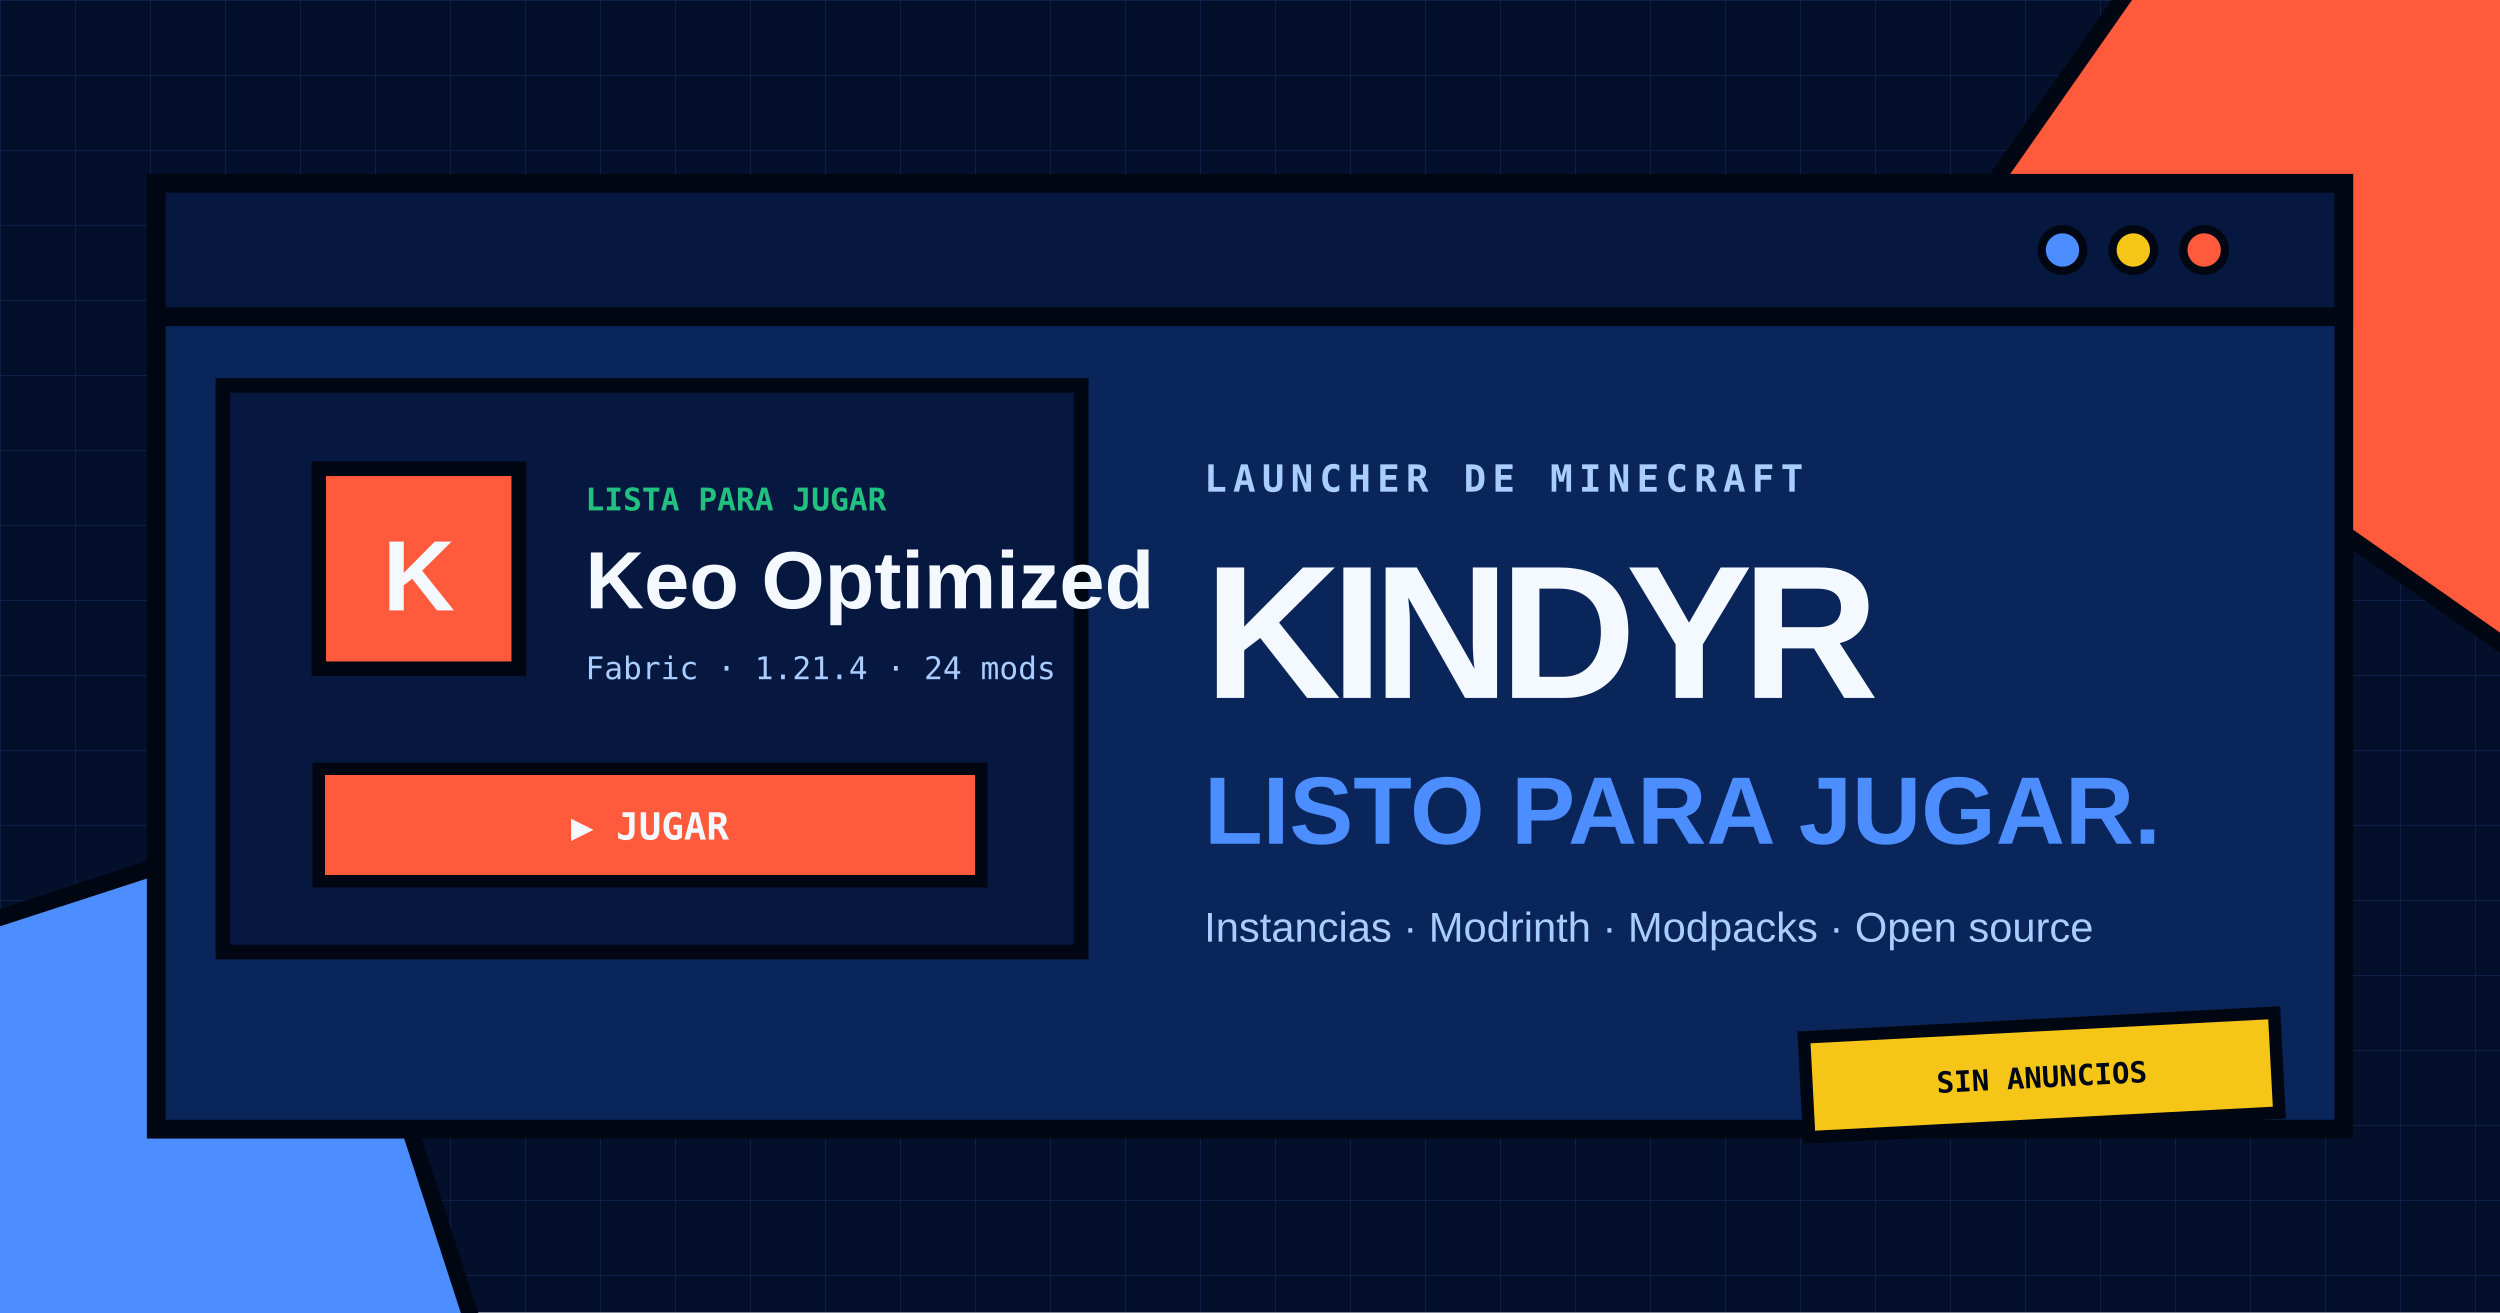
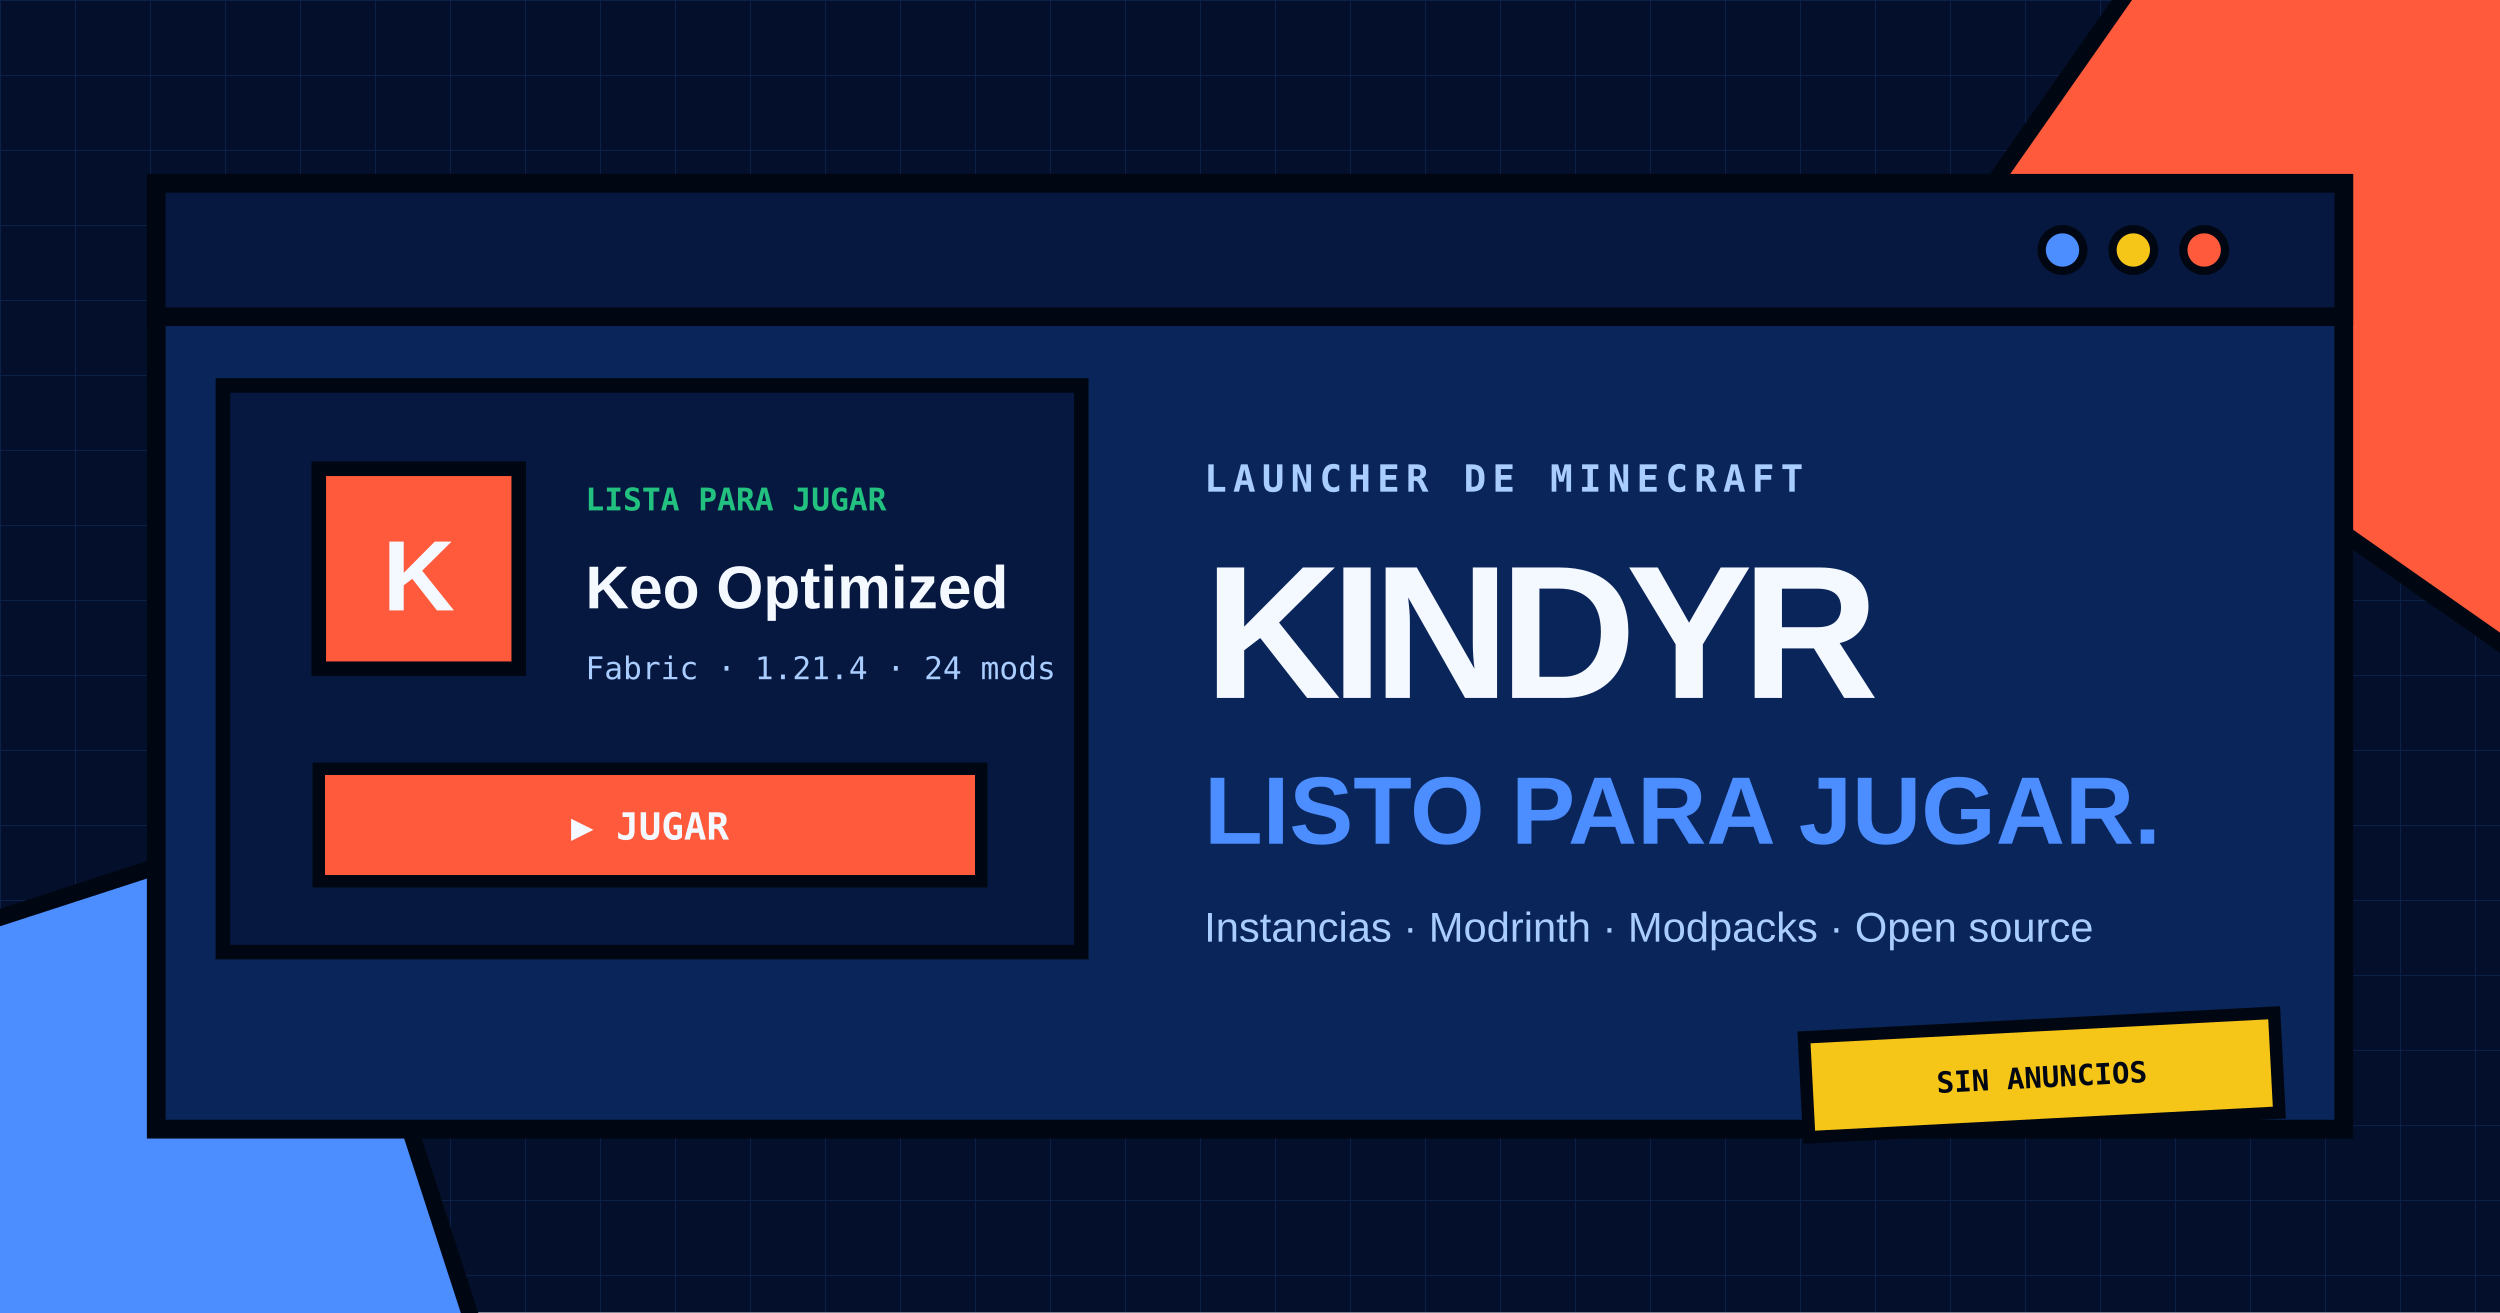
<svg xmlns="http://www.w3.org/2000/svg" viewBox="0 0 1200 630">
  <defs>
    <pattern id="grid" width="36" height="36" patternUnits="userSpaceOnUse">
      <path d="M36 0H0v36" fill="none" stroke="#4c8dff" stroke-opacity=".14" />
    </pattern>
  </defs>
  <rect width="1200" height="630" fill="#030f2b" />
  <rect width="1200" height="630" fill="url(#grid)" />
  <path fill="#ff5a3c" stroke="#010712" stroke-width="8" d="M1000-90h340v340h-340z" transform="rotate(35 1170 80)" />
  <path fill="#4c8dff" stroke="#010712" stroke-width="8" d="M-90 430h290v290H-90z" transform="rotate(-18 55 575)" />
  <rect x="75" y="88" width="1050" height="454" rx="0" fill="#0a2559" stroke="#010712" stroke-width="9" />
  <rect x="75" y="88" width="1050" height="64" fill="#061840" stroke="#010712" stroke-width="9" />
  <circle cx="1058" cy="120" r="10" fill="#ff5a3c" stroke="#010712" stroke-width="4" />
  <circle cx="1024" cy="120" r="10" fill="#f5c518" stroke="#010712" stroke-width="4" />
  <circle cx="990" cy="120" r="10" fill="#4c8dff" stroke="#010712" stroke-width="4" />
  <rect x="107" y="185" width="412" height="272" fill="#061840" stroke="#010712" stroke-width="7" />
  <path fill="#ff5a3c" stroke="#010712" stroke-width="7" d="M153 225h96v96h-96z" />
  <text x="201" y="293" text-anchor="middle" fill="#f4f8ff" font-family="Arial, sans-serif" font-size="48" font-weight="800">K</text>
  <text x="281" y="245" fill="#22c17f" font-family="monospace" font-size="15" font-weight="800">LISTA PARA JUGAR</text>
-   <text x="281" y="292" fill="#f4f8ff" font-family="Arial, sans-serif" font-size="39" font-weight="800">Keo Optimized</text>
+   <text x="281" y="292" fill="#f4f8ff" font-family="Arial, sans-serif" font-size="29" font-weight="800">Keo Optimized</text>
  <text x="281" y="326" fill="#a9cdff" font-family="monospace" font-size="15">Fabric · 1.21.4 · 24 mods</text>
  <rect x="153" y="369" width="318" height="54" fill="#ff5a3c" stroke="#010712" stroke-width="6" />
  <text x="312" y="403" text-anchor="middle" fill="#f4f8ff" font-family="monospace" font-size="18" font-weight="800">▶ JUGAR</text>
  <text x="578" y="236" fill="#a9cdff" font-family="monospace" font-size="18" font-weight="800" letter-spacing="3">LAUNCHER DE MINECRAFT</text>
  <text x="578" y="335" fill="#f4f8ff" font-family="Arial, sans-serif" font-size="91" font-weight="800" letter-spacing="-5">KINDYR</text>
  <text x="578" y="405" fill="#4c8dff" font-family="Arial, sans-serif" font-size="46" font-weight="800">LISTO PARA JUGAR.</text>
  <text x="578" y="452" fill="#aacdff" font-family="Arial, sans-serif" font-size="20">Instancias · Modrinth · Modpacks · Open source</text>
  <rect x="867" y="492" width="226" height="48" fill="#f5c518" stroke="#010712" stroke-width="6" transform="rotate(-3 980 516)" />
  <text x="980" y="522" text-anchor="middle" fill="#010712" font-family="monospace" font-size="14" font-weight="800" transform="rotate(-3 980 516)">SIN ANUNCIOS</text>
</svg>
